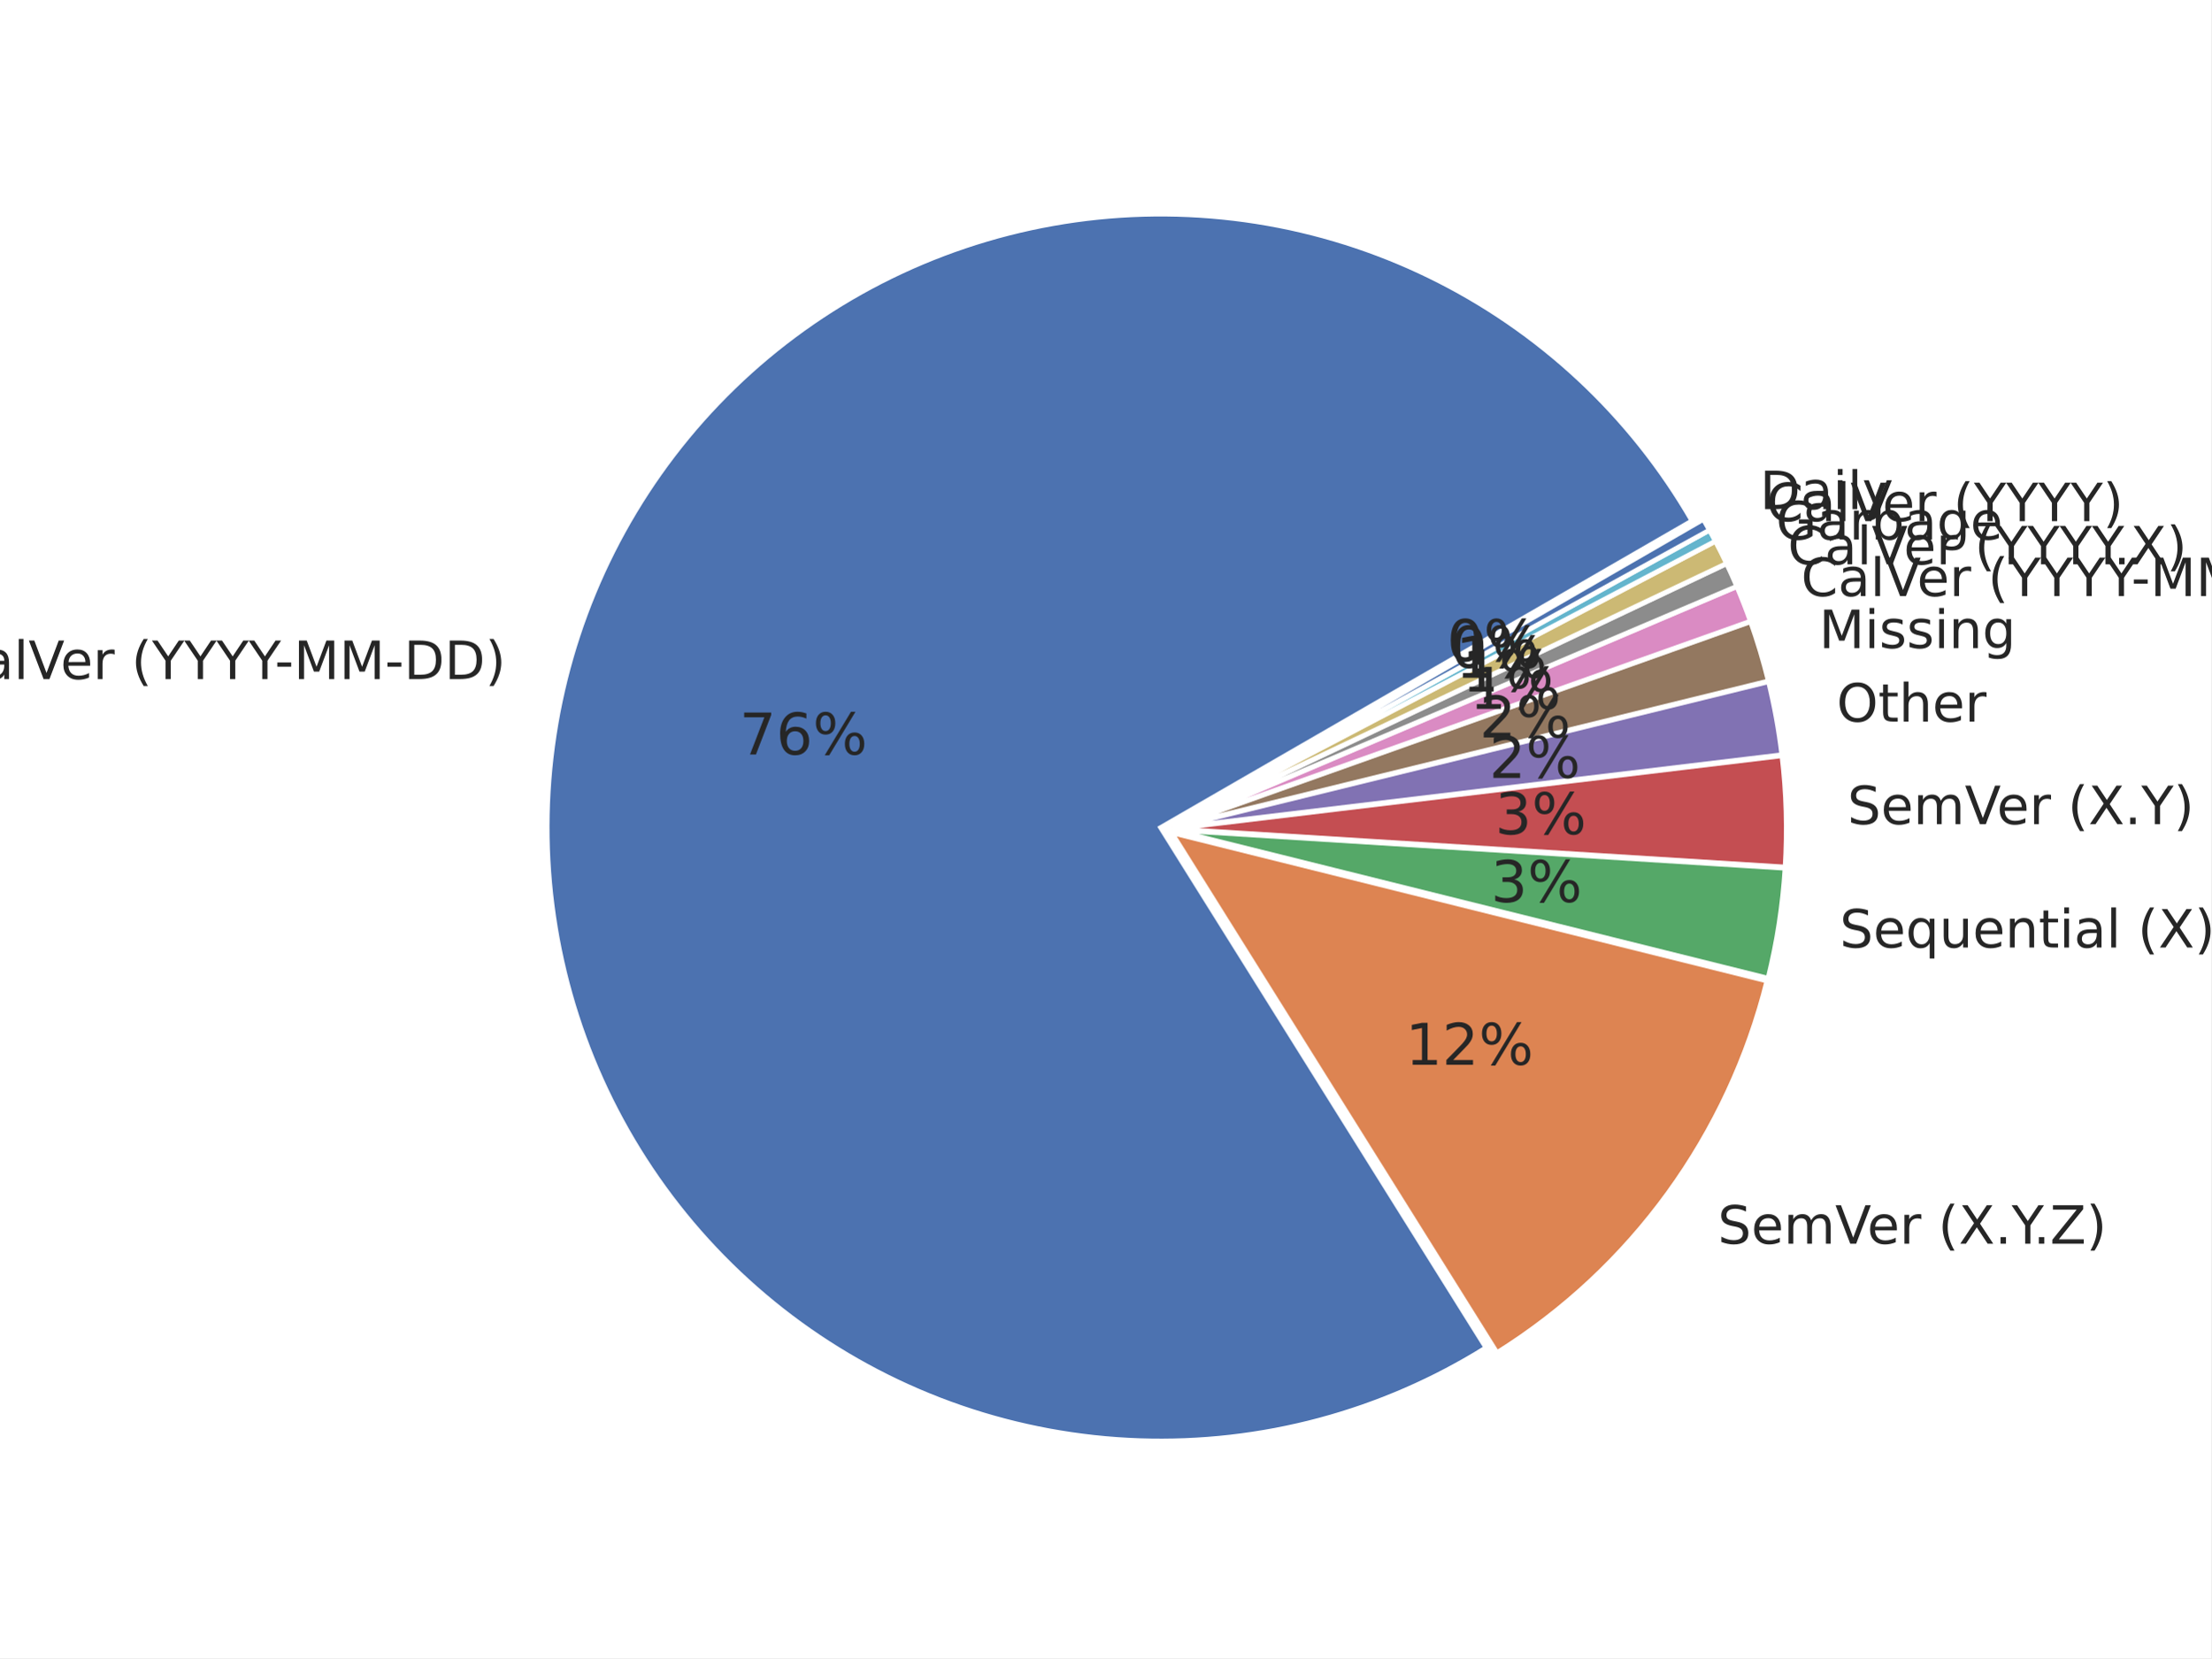
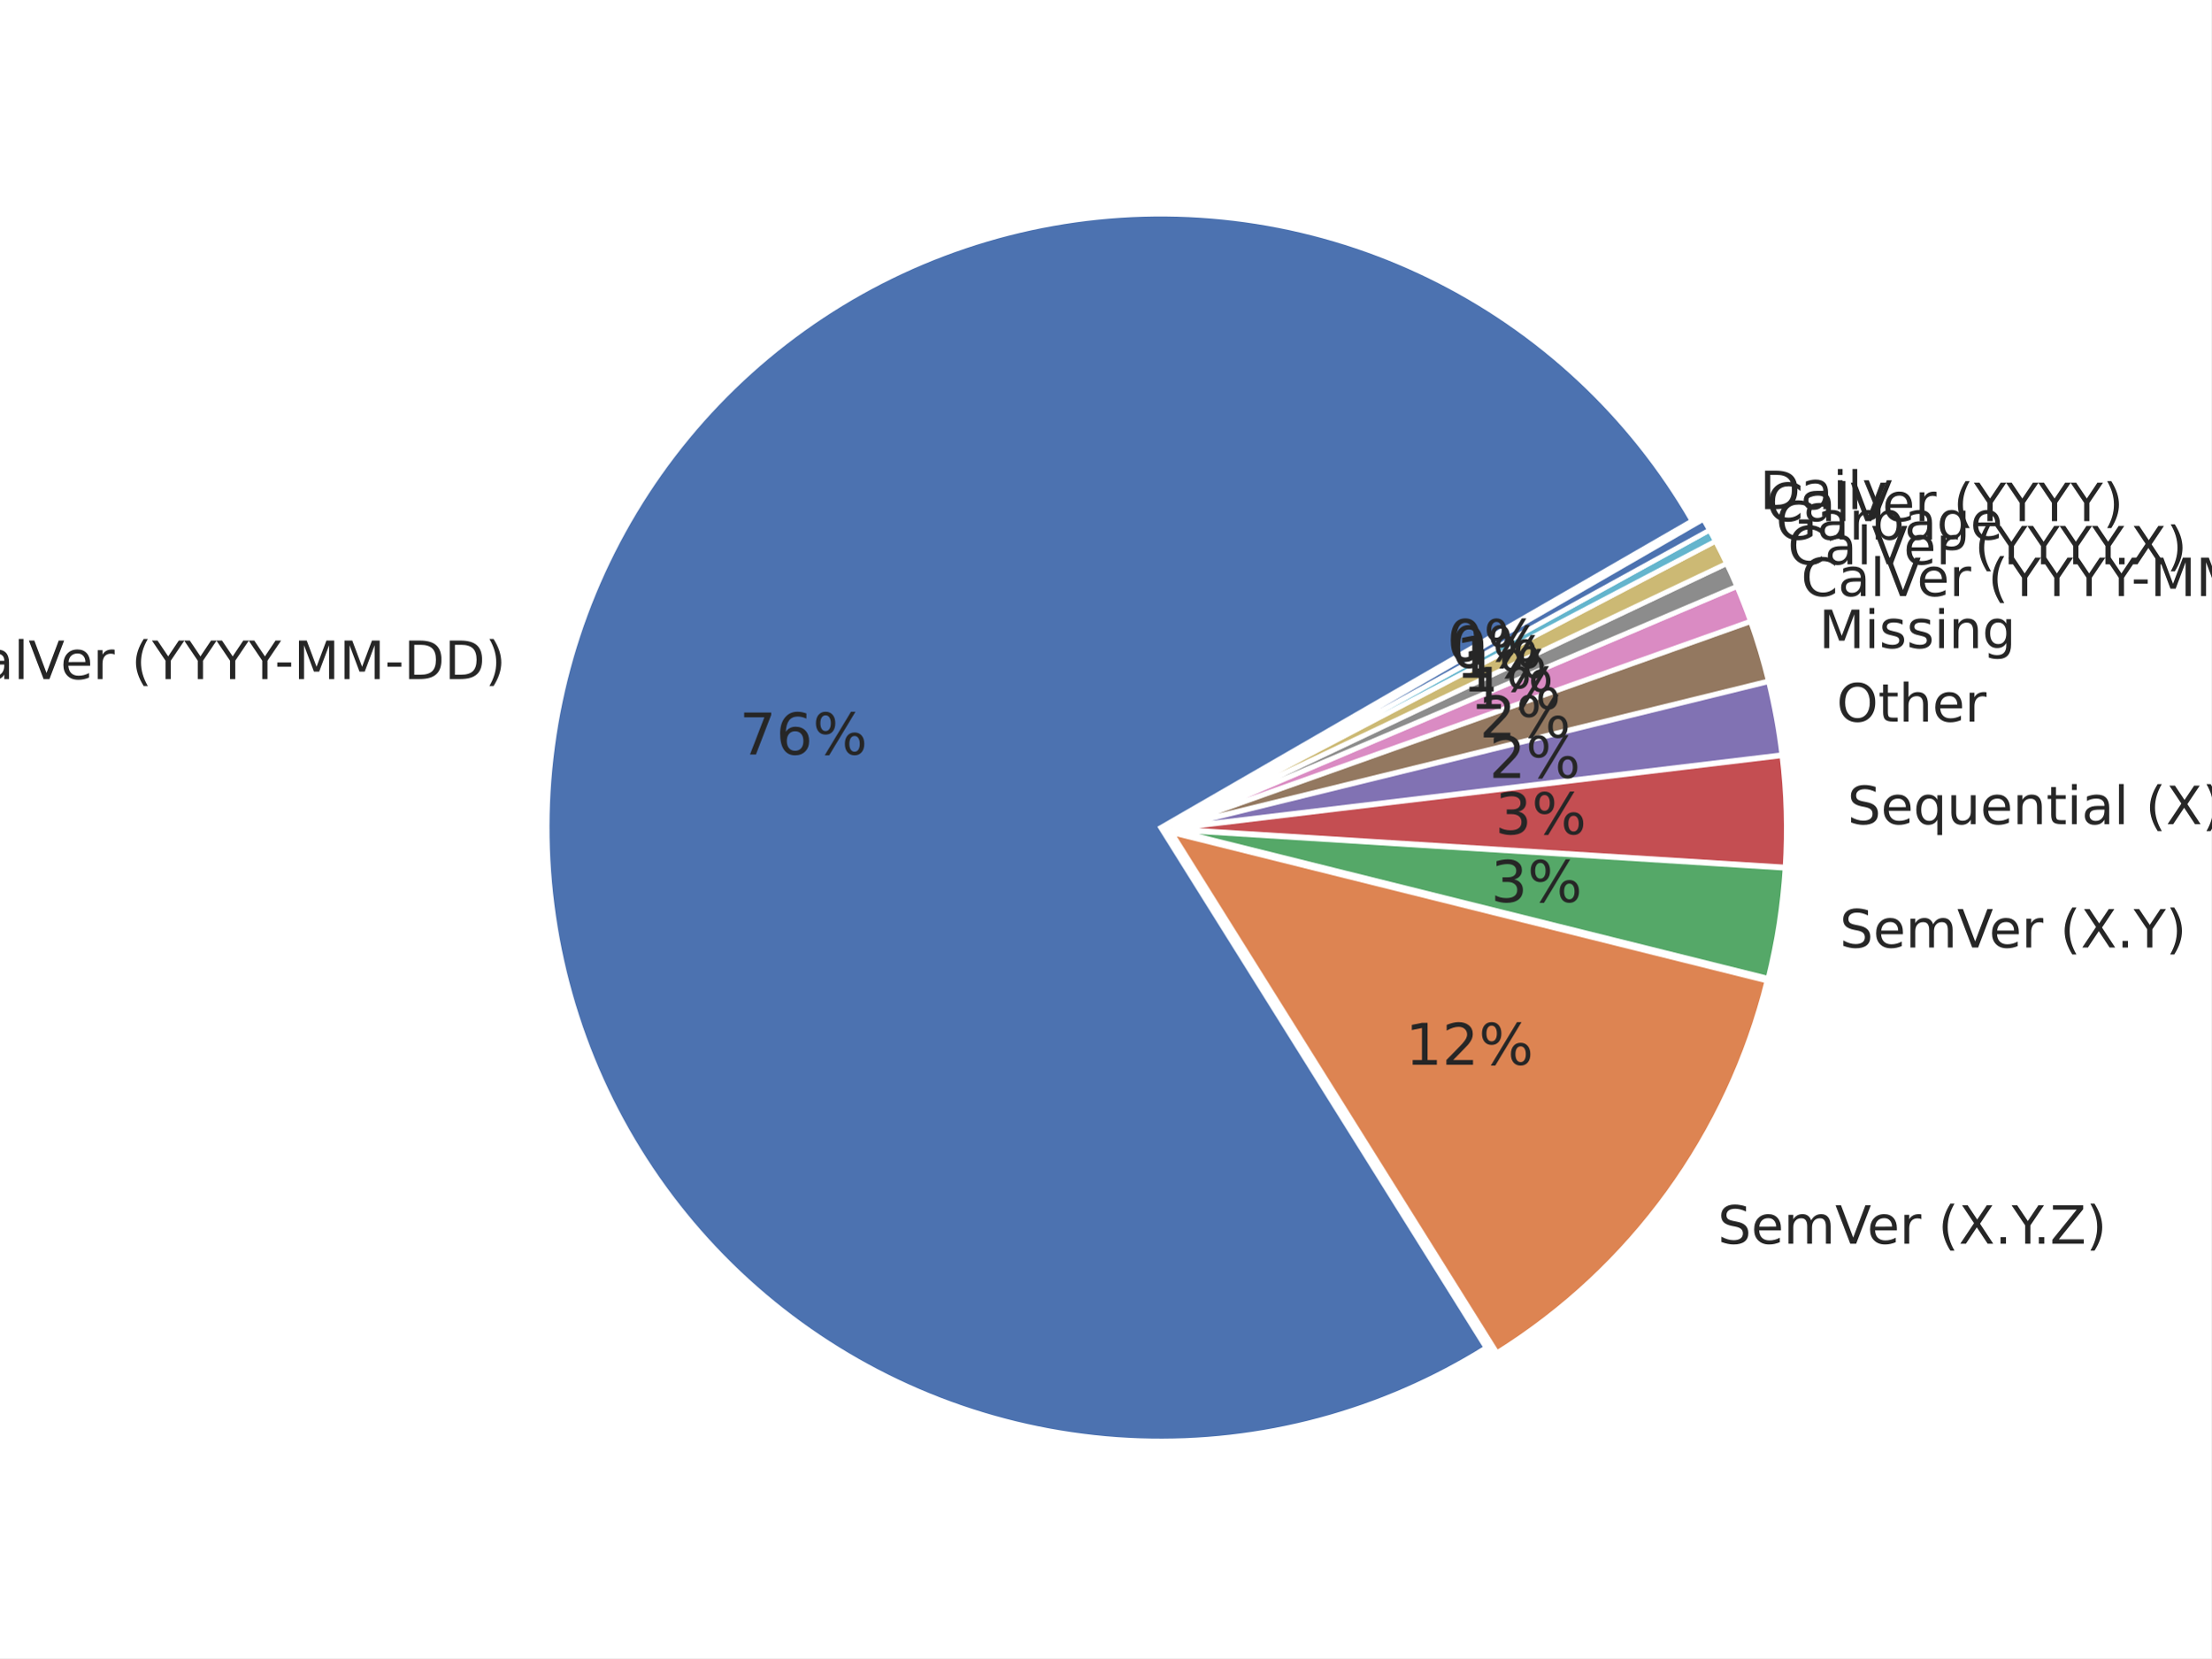
<svg xmlns="http://www.w3.org/2000/svg" xmlns:xlink="http://www.w3.org/1999/xlink" width="460.8pt" height="345.6pt" viewBox="0 0 460.8 345.6" version="1.1">
  <defs>
    <style type="text/css">*{stroke-linejoin: round; stroke-linecap: butt}</style>
  </defs>
  <g id="figure_1">
    <g id="patch_1">
      <path d="M 0 345.6  L 460.8 345.6  L 460.8 0  L 0 0  z " style="fill: #ffffff" />
    </g>
    <g id="axes_1">
      <g id="matplotlib.axis_1" />
      <g id="matplotlib.axis_2" />
      <g id="patch_2">
        <path d="M 352.63 108.555  C 346.295 97.581 338.363 87.61 329.096 78.969  C 319.828 70.327 309.328 63.111 297.939 57.557  C 286.55 52.003 274.398 48.173 261.883 46.192  C 249.368 44.21 236.627 44.1 224.079 45.865  C 211.532 47.63 199.316 51.25 187.833 56.607  C 176.349 61.964 165.726 68.998 156.311 77.478  C 146.896 85.958 138.793 95.791 132.269 106.654  C 125.745 117.516 120.872 129.288 117.809 141.584  C 114.747 153.879 113.528 166.562 114.195 179.215  C 114.861 191.869 117.405 204.354 121.742 216.259  C 126.079 228.165 132.162 239.36 139.791 249.478  C 147.419 259.595 156.51 268.522 166.763 275.967  C 177.017 283.411 188.321 289.291 200.303 293.411  C 212.285 297.532 224.814 299.85 237.477 300.287  C 250.141 300.724 262.8 299.277 275.038 295.992  C 287.276 292.707 298.958 287.622 309.7 280.902  L 241.89 172.491  z " style="fill: #4c72b0; stroke: #ffffff; stroke-linejoin: miter" />
      </g>
      <g id="patch_3">
        <path d="M 311.976 281.962  C 325.89 273.259 337.999 261.958 347.641 248.678  C 357.283 235.397 364.279 220.384 368.246 204.458  L 244.165 173.551  z " style="fill: #dd8452; stroke: #ffffff; stroke-linejoin: miter" />
      </g>
      <g id="patch_4">
        <path d="M 368.475 203.902  C 369.412 200.141 370.177 196.34 370.769 192.51  C 371.36 188.679 371.777 184.824 372.018 180.956  L 244.394 172.995  z " style="fill: #55a868; stroke: #ffffff; stroke-linejoin: miter" />
      </g>
      <g id="patch_5">
        <path d="M 372.033 180.724  C 372.274 176.856 372.339 172.978 372.229 169.104  C 372.118 165.23 371.831 161.363 371.368 157.515  L 244.409 172.763  z " style="fill: #c44e52; stroke: #ffffff; stroke-linejoin: miter" />
      </g>
      <g id="patch_6">
        <path d="M 371.348 157.322  C 371.04 154.757 370.654 152.202 370.191 149.66  C 369.729 147.118 369.189 144.591 368.573 142.082  L 244.389 172.571  z " style="fill: #8172b3; stroke: #ffffff; stroke-linejoin: miter" />
      </g>
      <g id="patch_7">
        <path d="M 368.54 141.944  C 368.026 139.853 367.46 137.775 366.842 135.713  C 366.224 133.651 365.553 131.604 364.832 129.576  L 244.356 172.433  z " style="fill: #937860; stroke: #ffffff; stroke-linejoin: miter" />
      </g>
      <g id="patch_8">
        <path d="M 364.798 129.478  C 364.365 128.261 363.914 127.051 363.444 125.847  C 362.975 124.644 362.487 123.448 361.981 122.259  L 244.322 172.335  z " style="fill: #da8bc3; stroke: #ffffff; stroke-linejoin: miter" />
      </g>
      <g id="patch_9">
        <path d="M 361.956 122.2  C 361.619 121.407 361.274 120.618 360.92 119.833  C 360.567 119.048 360.206 118.266 359.837 117.488  L 244.297 172.276  z " style="fill: #8c8c8c; stroke: #ffffff; stroke-linejoin: miter" />
      </g>
      <g id="patch_10">
        <path d="M 359.815 117.441  C 359.446 116.663 359.069 115.889 358.685 115.118  C 358.3 114.348 357.908 113.581 357.508 112.819  L 244.275 172.229  z " style="fill: #ccb974; stroke: #ffffff; stroke-linejoin: miter" />
      </g>
      <g id="patch_11">
        <path d="M 357.49 112.784  C 357.29 112.403 357.088 112.023 356.884 111.643  C 356.68 111.264 356.474 110.886 356.266 110.509  L 244.257 172.194  z " style="fill: #64b5cd; stroke: #ffffff; stroke-linejoin: miter" />
      </g>
      <g id="patch_12">
        <path d="M 356.254 110.486  C 356.046 110.109 355.837 109.733 355.625 109.358  C 355.414 108.983 355.2 108.609 354.985 108.236  L 244.244 172.172  z " style="fill: #4c72b0; stroke: #ffffff; stroke-linejoin: miter" />
      </g>
      <g id="text_1">
        <g style="fill: #262626" transform="translate(-11.54596 141.5284) scale(0.11 -0.11)">
          <defs>
            <path id="DejaVuSans-43" d="M 4122 4306  L 4122 3641  Q 3803 3938 3442 4084  Q 3081 4231 2675 4231  Q 1875 4231 1450 3742  Q 1025 3253 1025 2328  Q 1025 1406 1450 917  Q 1875 428 2675 428  Q 3081 428 3442 575  Q 3803 722 4122 1019  L 4122 359  Q 3791 134 3420 21  Q 3050 -91 2638 -91  Q 1578 -91 968 557  Q 359 1206 359 2328  Q 359 3453 968 4101  Q 1578 4750 2638 4750  Q 3056 4750 3426 4639  Q 3797 4528 4122 4306  z " transform="scale(0.015625)" />
            <path id="DejaVuSans-61" d="M 2194 1759  Q 1497 1759 1228 1600  Q 959 1441 959 1056  Q 959 750 1161 570  Q 1363 391 1709 391  Q 2188 391 2477 730  Q 2766 1069 2766 1631  L 2766 1759  L 2194 1759  z M 3341 1997  L 3341 0  L 2766 0  L 2766 531  Q 2569 213 2275 61  Q 1981 -91 1556 -91  Q 1019 -91 701 211  Q 384 513 384 1019  Q 384 1609 779 1909  Q 1175 2209 1959 2209  L 2766 2209  L 2766 2266  Q 2766 2663 2505 2880  Q 2244 3097 1772 3097  Q 1472 3097 1187 3025  Q 903 2953 641 2809  L 641 3341  Q 956 3463 1253 3523  Q 1550 3584 1831 3584  Q 2591 3584 2966 3190  Q 3341 2797 3341 1997  z " transform="scale(0.015625)" />
            <path id="DejaVuSans-6c" d="M 603 4863  L 1178 4863  L 1178 0  L 603 0  L 603 4863  z " transform="scale(0.015625)" />
            <path id="DejaVuSans-56" d="M 1831 0  L 50 4666  L 709 4666  L 2188 738  L 3669 4666  L 4325 4666  L 2547 0  L 1831 0  z " transform="scale(0.015625)" />
            <path id="DejaVuSans-65" d="M 3597 1894  L 3597 1613  L 953 1613  Q 991 1019 1311 708  Q 1631 397 2203 397  Q 2534 397 2845 478  Q 3156 559 3463 722  L 3463 178  Q 3153 47 2828 -22  Q 2503 -91 2169 -91  Q 1331 -91 842 396  Q 353 884 353 1716  Q 353 2575 817 3079  Q 1281 3584 2069 3584  Q 2775 3584 3186 3129  Q 3597 2675 3597 1894  z M 3022 2063  Q 3016 2534 2758 2815  Q 2500 3097 2075 3097  Q 1594 3097 1305 2825  Q 1016 2553 972 2059  L 3022 2063  z " transform="scale(0.015625)" />
            <path id="DejaVuSans-72" d="M 2631 2963  Q 2534 3019 2420 3045  Q 2306 3072 2169 3072  Q 1681 3072 1420 2755  Q 1159 2438 1159 1844  L 1159 0  L 581 0  L 581 3500  L 1159 3500  L 1159 2956  Q 1341 3275 1631 3429  Q 1922 3584 2338 3584  Q 2397 3584 2469 3576  Q 2541 3569 2628 3553  L 2631 2963  z " transform="scale(0.015625)" />
            <path id="DejaVuSans-20" transform="scale(0.015625)" />
            <path id="DejaVuSans-28" d="M 1984 4856  Q 1566 4138 1362 3434  Q 1159 2731 1159 2009  Q 1159 1288 1364 580  Q 1569 -128 1984 -844  L 1484 -844  Q 1016 -109 783 600  Q 550 1309 550 2009  Q 550 2706 781 3412  Q 1013 4119 1484 4856  L 1984 4856  z " transform="scale(0.015625)" />
            <path id="DejaVuSans-59" d="M -13 4666  L 666 4666  L 1959 2747  L 3244 4666  L 3922 4666  L 2272 2222  L 2272 0  L 1638 0  L 1638 2222  L -13 4666  z " transform="scale(0.015625)" />
            <path id="DejaVuSans-2d" d="M 313 2009  L 1997 2009  L 1997 1497  L 313 1497  L 313 2009  z " transform="scale(0.015625)" />
            <path id="DejaVuSans-4d" d="M 628 4666  L 1569 4666  L 2759 1491  L 3956 4666  L 4897 4666  L 4897 0  L 4281 0  L 4281 4097  L 3078 897  L 2444 897  L 1241 4097  L 1241 0  L 628 0  L 628 4666  z " transform="scale(0.015625)" />
            <path id="DejaVuSans-44" d="M 1259 4147  L 1259 519  L 2022 519  Q 2988 519 3436 956  Q 3884 1394 3884 2338  Q 3884 3275 3436 3711  Q 2988 4147 2022 4147  L 1259 4147  z M 628 4666  L 1925 4666  Q 3281 4666 3915 4102  Q 4550 3538 4550 2338  Q 4550 1131 3912 565  Q 3275 0 1925 0  L 628 0  L 628 4666  z " transform="scale(0.015625)" />
            <path id="DejaVuSans-29" d="M 513 4856  L 1013 4856  Q 1481 4119 1714 3412  Q 1947 2706 1947 2009  Q 1947 1309 1714 600  Q 1481 -109 1013 -844  L 513 -844  Q 928 -128 1133 580  Q 1338 1288 1338 2009  Q 1338 2731 1133 3434  Q 928 4138 513 4856  z " transform="scale(0.015625)" />
          </defs>
          <use xlink:href="#DejaVuSans-43" />
          <use xlink:href="#DejaVuSans-61" transform="translate(69.82422 0)" />
          <use xlink:href="#DejaVuSans-6c" transform="translate(131.1035 0)" />
          <use xlink:href="#DejaVuSans-56" transform="translate(158.8867 0)" />
          <use xlink:href="#DejaVuSans-65" transform="translate(219.5449 0)" />
          <use xlink:href="#DejaVuSans-72" transform="translate(281.0684 0)" />
          <use xlink:href="#DejaVuSans-20" transform="translate(322.1816 0)" />
          <use xlink:href="#DejaVuSans-28" transform="translate(353.9688 0)" />
          <use xlink:href="#DejaVuSans-59" transform="translate(392.9824 0)" />
          <use xlink:href="#DejaVuSans-59" transform="translate(454.0664 0)" />
          <use xlink:href="#DejaVuSans-59" transform="translate(515.1504 0)" />
          <use xlink:href="#DejaVuSans-59" transform="translate(576.2344 0)" />
          <use xlink:href="#DejaVuSans-2d" transform="translate(625.4434 0)" />
          <use xlink:href="#DejaVuSans-4d" transform="translate(661.5273 0)" />
          <use xlink:href="#DejaVuSans-4d" transform="translate(747.8066 0)" />
          <use xlink:href="#DejaVuSans-2d" transform="translate(834.0859 0)" />
          <use xlink:href="#DejaVuSans-44" transform="translate(870.1699 0)" />
          <use xlink:href="#DejaVuSans-44" transform="translate(947.1719 0)" />
          <use xlink:href="#DejaVuSans-29" transform="translate(1024.174 0)" />
        </g>
      </g>
      <g id="text_2">
        <g style="fill: #262626" transform="translate(154.1056 157.2579) scale(0.12 -0.12)">
          <defs>
            <path id="DejaVuSans-37" d="M 525 4666  L 3525 4666  L 3525 4397  L 1831 0  L 1172 0  L 2766 4134  L 525 4134  L 525 4666  z " transform="scale(0.015625)" />
            <path id="DejaVuSans-36" d="M 2113 2584  Q 1688 2584 1439 2293  Q 1191 2003 1191 1497  Q 1191 994 1439 701  Q 1688 409 2113 409  Q 2538 409 2786 701  Q 3034 994 3034 1497  Q 3034 2003 2786 2293  Q 2538 2584 2113 2584  z M 3366 4563  L 3366 3988  Q 3128 4100 2886 4159  Q 2644 4219 2406 4219  Q 1781 4219 1451 3797  Q 1122 3375 1075 2522  Q 1259 2794 1537 2939  Q 1816 3084 2150 3084  Q 2853 3084 3261 2657  Q 3669 2231 3669 1497  Q 3669 778 3244 343  Q 2819 -91 2113 -91  Q 1303 -91 875 529  Q 447 1150 447 2328  Q 447 3434 972 4092  Q 1497 4750 2381 4750  Q 2619 4750 2861 4703  Q 3103 4656 3366 4563  z " transform="scale(0.015625)" />
            <path id="DejaVuSans-25" d="M 4653 2053  Q 4381 2053 4226 1822  Q 4072 1591 4072 1178  Q 4072 772 4226 539  Q 4381 306 4653 306  Q 4919 306 5073 539  Q 5228 772 5228 1178  Q 5228 1588 5073 1820  Q 4919 2053 4653 2053  z M 4653 2450  Q 5147 2450 5437 2106  Q 5728 1763 5728 1178  Q 5728 594 5436 251  Q 5144 -91 4653 -91  Q 4153 -91 3862 251  Q 3572 594 3572 1178  Q 3572 1766 3864 2108  Q 4156 2450 4653 2450  z M 1428 4353  Q 1159 4353 1004 4120  Q 850 3888 850 3481  Q 850 3069 1003 2837  Q 1156 2606 1428 2606  Q 1700 2606 1854 2837  Q 2009 3069 2009 3481  Q 2009 3884 1853 4118  Q 1697 4353 1428 4353  z M 4250 4750  L 4750 4750  L 1831 -91  L 1331 -91  L 4250 4750  z M 1428 4750  Q 1922 4750 2215 4408  Q 2509 4066 2509 3481  Q 2509 2891 2217 2550  Q 1925 2209 1428 2209  Q 931 2209 642 2551  Q 353 2894 353 3481  Q 353 4063 643 4406  Q 934 4750 1428 4750  z " transform="scale(0.015625)" />
          </defs>
          <use xlink:href="#DejaVuSans-37" />
          <use xlink:href="#DejaVuSans-36" transform="translate(63.62305 0)" />
          <use xlink:href="#DejaVuSans-25" transform="translate(127.2461 0)" />
        </g>
      </g>
      <g id="text_3">
        <g style="fill: #262626" transform="translate(357.989 259.2256) scale(0.11 -0.11)">
          <defs>
            <path id="DejaVuSans-53" d="M 3425 4513  L 3425 3897  Q 3066 4069 2747 4153  Q 2428 4238 2131 4238  Q 1616 4238 1336 4038  Q 1056 3838 1056 3469  Q 1056 3159 1242 3001  Q 1428 2844 1947 2747  L 2328 2669  Q 3034 2534 3370 2195  Q 3706 1856 3706 1288  Q 3706 609 3251 259  Q 2797 -91 1919 -91  Q 1588 -91 1214 -16  Q 841 59 441 206  L 441 856  Q 825 641 1194 531  Q 1563 422 1919 422  Q 2459 422 2753 634  Q 3047 847 3047 1241  Q 3047 1584 2836 1778  Q 2625 1972 2144 2069  L 1759 2144  Q 1053 2284 737 2584  Q 422 2884 422 3419  Q 422 4038 858 4394  Q 1294 4750 2059 4750  Q 2388 4750 2728 4690  Q 3069 4631 3425 4513  z " transform="scale(0.015625)" />
            <path id="DejaVuSans-6d" d="M 3328 2828  Q 3544 3216 3844 3400  Q 4144 3584 4550 3584  Q 5097 3584 5394 3201  Q 5691 2819 5691 2113  L 5691 0  L 5113 0  L 5113 2094  Q 5113 2597 4934 2840  Q 4756 3084 4391 3084  Q 3944 3084 3684 2787  Q 3425 2491 3425 1978  L 3425 0  L 2847 0  L 2847 2094  Q 2847 2600 2669 2842  Q 2491 3084 2119 3084  Q 1678 3084 1418 2786  Q 1159 2488 1159 1978  L 1159 0  L 581 0  L 581 3500  L 1159 3500  L 1159 2956  Q 1356 3278 1631 3431  Q 1906 3584 2284 3584  Q 2666 3584 2933 3390  Q 3200 3197 3328 2828  z " transform="scale(0.015625)" />
            <path id="DejaVuSans-58" d="M 403 4666  L 1081 4666  L 2241 2931  L 3406 4666  L 4084 4666  L 2584 2425  L 4184 0  L 3506 0  L 2194 1984  L 872 0  L 191 0  L 1856 2491  L 403 4666  z " transform="scale(0.015625)" />
            <path id="DejaVuSans-2e" d="M 684 794  L 1344 794  L 1344 0  L 684 0  L 684 794  z " transform="scale(0.015625)" />
            <path id="DejaVuSans-5a" d="M 359 4666  L 4025 4666  L 4025 4184  L 1075 531  L 4097 531  L 4097 0  L 288 0  L 288 481  L 3238 4134  L 359 4134  L 359 4666  z " transform="scale(0.015625)" />
          </defs>
          <use xlink:href="#DejaVuSans-53" />
          <use xlink:href="#DejaVuSans-65" transform="translate(63.47656 0)" />
          <use xlink:href="#DejaVuSans-6d" transform="translate(125 0)" />
          <use xlink:href="#DejaVuSans-56" transform="translate(222.4121 0)" />
          <use xlink:href="#DejaVuSans-65" transform="translate(283.0703 0)" />
          <use xlink:href="#DejaVuSans-72" transform="translate(344.5938 0)" />
          <use xlink:href="#DejaVuSans-20" transform="translate(385.707 0)" />
          <use xlink:href="#DejaVuSans-28" transform="translate(417.4941 0)" />
          <use xlink:href="#DejaVuSans-58" transform="translate(456.5078 0)" />
          <use xlink:href="#DejaVuSans-2e" transform="translate(525.0137 0)" />
          <use xlink:href="#DejaVuSans-59" transform="translate(556.8008 0)" />
          <use xlink:href="#DejaVuSans-2e" transform="translate(597.6348 0)" />
          <use xlink:href="#DejaVuSans-5a" transform="translate(629.4219 0)" />
          <use xlink:href="#DejaVuSans-29" transform="translate(697.9277 0)" />
        </g>
      </g>
      <g id="text_4">
        <g style="fill: #262626" transform="translate(292.9151 221.9384) scale(0.12 -0.12)">
          <defs>
            <path id="DejaVuSans-31" d="M 794 531  L 1825 531  L 1825 4091  L 703 3866  L 703 4441  L 1819 4666  L 2450 4666  L 2450 531  L 3481 531  L 3481 0  L 794 0  L 794 531  z " transform="scale(0.015625)" />
            <path id="DejaVuSans-32" d="M 1228 531  L 3431 531  L 3431 0  L 469 0  L 469 531  Q 828 903 1448 1529  Q 2069 2156 2228 2338  Q 2531 2678 2651 2914  Q 2772 3150 2772 3378  Q 2772 3750 2511 3984  Q 2250 4219 1831 4219  Q 1534 4219 1204 4116  Q 875 4013 500 3803  L 500 4441  Q 881 4594 1212 4672  Q 1544 4750 1819 4750  Q 2544 4750 2975 4387  Q 3406 4025 3406 3419  Q 3406 3131 3298 2873  Q 3191 2616 2906 2266  Q 2828 2175 2409 1742  Q 1991 1309 1228 531  z " transform="scale(0.015625)" />
          </defs>
          <use xlink:href="#DejaVuSans-31" />
          <use xlink:href="#DejaVuSans-32" transform="translate(63.62305 0)" />
          <use xlink:href="#DejaVuSans-25" transform="translate(127.2461 0)" />
        </g>
      </g>
      <g id="text_5">
        <g style="fill: #262626" transform="translate(383.4061 197.4962) scale(0.11 -0.11)">
+           <use xlink:href="#DejaVuSans-53" />
+           <use xlink:href="#DejaVuSans-65" transform="translate(63.47656 0)" />
+           <use xlink:href="#DejaVuSans-6d" transform="translate(125 0)" />
+           <use xlink:href="#DejaVuSans-56" transform="translate(222.4121 0)" />
+           <use xlink:href="#DejaVuSans-65" transform="translate(283.0703 0)" />
+           <use xlink:href="#DejaVuSans-72" transform="translate(344.5938 0)" />
+           <use xlink:href="#DejaVuSans-20" transform="translate(385.707 0)" />
+           <use xlink:href="#DejaVuSans-28" transform="translate(417.4941 0)" />
+           <use xlink:href="#DejaVuSans-58" transform="translate(456.5078 0)" />
+           <use xlink:href="#DejaVuSans-2e" transform="translate(525.0137 0)" />
+           <use xlink:href="#DejaVuSans-59" transform="translate(556.8008 0)" />
+           <use xlink:href="#DejaVuSans-29" transform="translate(617.8848 0)" />
+         </g>
+       </g>
+       <g id="text_6">
+         <g style="fill: #262626" transform="translate(310.7005 188.015) scale(0.12 -0.12)">
+           <defs>
+             <path id="DejaVuSans-33" d="M 2597 2516  Q 3050 2419 3304 2112  Q 3559 1806 3559 1356  Q 3559 666 3084 287  Q 2609 -91 1734 -91  Q 1441 -91 1130 -33  Q 819 25 488 141  L 488 750  Q 750 597 1062 519  Q 1375 441 1716 441  Q 2309 441 2620 675  Q 2931 909 2931 1356  Q 2931 1769 2642 2001  Q 2353 2234 1838 2234  L 1294 2234  L 1294 2753  L 1863 2753  Q 2328 2753 2575 2939  Q 2822 3125 2822 3475  Q 2822 3834 2567 4026  Q 2313 4219 1838 4219  Q 1578 4219 1281 4162  Q 984 4106 628 3988  L 628 4550  Q 988 4650 1302 4700  Q 1616 4750 1894 4750  Q 2613 4750 3031 4423  Q 3450 4097 3450 3541  Q 3450 3153 3228 2886  Q 3006 2619 2597 2516  z " transform="scale(0.015625)" />
+           </defs>
+           <use xlink:href="#DejaVuSans-33" />
+           <use xlink:href="#DejaVuSans-25" transform="translate(63.62305 0)" />
+         </g>
+       </g>
+       <g id="text_7">
+         <g style="fill: #262626" transform="translate(385.0105 171.7734) scale(0.11 -0.11)">
          <defs>
            <path id="DejaVuSans-71" d="M 947 1747  Q 947 1113 1208 752  Q 1469 391 1925 391  Q 2381 391 2643 752  Q 2906 1113 2906 1747  Q 2906 2381 2643 2742  Q 2381 3103 1925 3103  Q 1469 3103 1208 2742  Q 947 2381 947 1747  z M 2906 525  Q 2725 213 2448 61  Q 2172 -91 1784 -91  Q 1150 -91 751 415  Q 353 922 353 1747  Q 353 2572 751 3078  Q 1150 3584 1784 3584  Q 2172 3584 2448 3432  Q 2725 3281 2906 2969  L 2906 3500  L 3481 3500  L 3481 -1331  L 2906 -1331  L 2906 525  z " transform="scale(0.015625)" />
            <path id="DejaVuSans-75" d="M 544 1381  L 544 3500  L 1119 3500  L 1119 1403  Q 1119 906 1312 657  Q 1506 409 1894 409  Q 2359 409 2629 706  Q 2900 1003 2900 1516  L 2900 3500  L 3475 3500  L 3475 0  L 2900 0  L 2900 538  Q 2691 219 2414 64  Q 2138 -91 1772 -91  Q 1169 -91 856 284  Q 544 659 544 1381  z M 1991 3584  L 1991 3584  z " transform="scale(0.015625)" />
            <path id="DejaVuSans-6e" d="M 3513 2113  L 3513 0  L 2938 0  L 2938 2094  Q 2938 2591 2744 2837  Q 2550 3084 2163 3084  Q 1697 3084 1428 2787  Q 1159 2491 1159 1978  L 1159 0  L 581 0  L 581 3500  L 1159 3500  L 1159 2956  Q 1366 3272 1645 3428  Q 1925 3584 2291 3584  Q 2894 3584 3203 3211  Q 3513 2838 3513 2113  z " transform="scale(0.015625)" />
            <path id="DejaVuSans-74" d="M 1172 4494  L 1172 3500  L 2356 3500  L 2356 3053  L 1172 3053  L 1172 1153  Q 1172 725 1289 603  Q 1406 481 1766 481  L 2356 481  L 2356 0  L 1766 0  Q 1100 0 847 248  Q 594 497 594 1153  L 594 3053  L 172 3053  L 172 3500  L 594 3500  L 594 4494  L 1172 4494  z " transform="scale(0.015625)" />
            <path id="DejaVuSans-69" d="M 603 3500  L 1178 3500  L 1178 0  L 603 0  L 603 3500  z M 603 4863  L 1178 4863  L 1178 4134  L 603 4134  L 603 4863  z " transform="scale(0.015625)" />
          </defs>
          <use xlink:href="#DejaVuSans-53" />
          <use xlink:href="#DejaVuSans-65" transform="translate(63.47656 0)" />
          <use xlink:href="#DejaVuSans-71" transform="translate(125 0)" />
          <use xlink:href="#DejaVuSans-75" transform="translate(188.4766 0)" />
          <use xlink:href="#DejaVuSans-65" transform="translate(251.8555 0)" />
          <use xlink:href="#DejaVuSans-6e" transform="translate(313.3789 0)" />
          <use xlink:href="#DejaVuSans-74" transform="translate(376.7578 0)" />
          <use xlink:href="#DejaVuSans-69" transform="translate(415.9668 0)" />
          <use xlink:href="#DejaVuSans-61" transform="translate(443.75 0)" />
          <use xlink:href="#DejaVuSans-6c" transform="translate(505.0293 0)" />
          <use xlink:href="#DejaVuSans-20" transform="translate(532.8125 0)" />
          <use xlink:href="#DejaVuSans-28" transform="translate(564.5996 0)" />
          <use xlink:href="#DejaVuSans-58" transform="translate(603.6133 0)" />
          <use xlink:href="#DejaVuSans-29" transform="translate(672.1191 0)" />
-         </g>
-       </g>
-       <g id="text_6">
-         <g style="fill: #262626" transform="translate(310.7005 188.015) scale(0.12 -0.12)">
-           <defs>
-             <path id="DejaVuSans-33" d="M 2597 2516  Q 3050 2419 3304 2112  Q 3559 1806 3559 1356  Q 3559 666 3084 287  Q 2609 -91 1734 -91  Q 1441 -91 1130 -33  Q 819 25 488 141  L 488 750  Q 750 597 1062 519  Q 1375 441 1716 441  Q 2309 441 2620 675  Q 2931 909 2931 1356  Q 2931 1769 2642 2001  Q 2353 2234 1838 2234  L 1294 2234  L 1294 2753  L 1863 2753  Q 2328 2753 2575 2939  Q 2822 3125 2822 3475  Q 2822 3834 2567 4026  Q 2313 4219 1838 4219  Q 1578 4219 1281 4162  Q 984 4106 628 3988  L 628 4550  Q 988 4650 1302 4700  Q 1616 4750 1894 4750  Q 2613 4750 3031 4423  Q 3450 4097 3450 3541  Q 3450 3153 3228 2886  Q 3006 2619 2597 2516  z " transform="scale(0.015625)" />
-           </defs>
-           <use xlink:href="#DejaVuSans-33" />
-           <use xlink:href="#DejaVuSans-25" transform="translate(63.62305 0)" />
-         </g>
-       </g>
-       <g id="text_7">
-         <g style="fill: #262626" transform="translate(385.0105 171.7734) scale(0.11 -0.11)">
-           <use xlink:href="#DejaVuSans-53" />
-           <use xlink:href="#DejaVuSans-65" transform="translate(63.47656 0)" />
-           <use xlink:href="#DejaVuSans-6d" transform="translate(125 0)" />
-           <use xlink:href="#DejaVuSans-56" transform="translate(222.4121 0)" />
-           <use xlink:href="#DejaVuSans-65" transform="translate(283.0703 0)" />
-           <use xlink:href="#DejaVuSans-72" transform="translate(344.5938 0)" />
-           <use xlink:href="#DejaVuSans-20" transform="translate(385.707 0)" />
-           <use xlink:href="#DejaVuSans-28" transform="translate(417.4941 0)" />
-           <use xlink:href="#DejaVuSans-58" transform="translate(456.5078 0)" />
-           <use xlink:href="#DejaVuSans-2e" transform="translate(525.0137 0)" />
-           <use xlink:href="#DejaVuSans-59" transform="translate(556.8008 0)" />
-           <use xlink:href="#DejaVuSans-29" transform="translate(617.8848 0)" />
        </g>
      </g>
      <g id="text_8">
        <g style="fill: #262626" transform="translate(311.5822 173.879) scale(0.12 -0.12)">
          <use xlink:href="#DejaVuSans-33" />
          <use xlink:href="#DejaVuSans-25" transform="translate(63.62305 0)" />
        </g>
      </g>
      <g id="text_9">
        <g style="fill: #262626" transform="translate(382.7717 150.404) scale(0.11 -0.11)">
          <defs>
            <path id="DejaVuSans-4f" d="M 2522 4238  Q 1834 4238 1429 3725  Q 1025 3213 1025 2328  Q 1025 1447 1429 934  Q 1834 422 2522 422  Q 3209 422 3611 934  Q 4013 1447 4013 2328  Q 4013 3213 3611 3725  Q 3209 4238 2522 4238  z M 2522 4750  Q 3503 4750 4090 4092  Q 4678 3434 4678 2328  Q 4678 1225 4090 567  Q 3503 -91 2522 -91  Q 1538 -91 948 565  Q 359 1222 359 2328  Q 359 3434 948 4092  Q 1538 4750 2522 4750  z " transform="scale(0.015625)" />
            <path id="DejaVuSans-68" d="M 3513 2113  L 3513 0  L 2938 0  L 2938 2094  Q 2938 2591 2744 2837  Q 2550 3084 2163 3084  Q 1697 3084 1428 2787  Q 1159 2491 1159 1978  L 1159 0  L 581 0  L 581 4863  L 1159 4863  L 1159 2956  Q 1366 3272 1645 3428  Q 1925 3584 2291 3584  Q 2894 3584 3203 3211  Q 3513 2838 3513 2113  z " transform="scale(0.015625)" />
          </defs>
          <use xlink:href="#DejaVuSans-4f" />
          <use xlink:href="#DejaVuSans-74" transform="translate(78.71094 0)" />
          <use xlink:href="#DejaVuSans-68" transform="translate(117.9199 0)" />
          <use xlink:href="#DejaVuSans-65" transform="translate(181.2988 0)" />
          <use xlink:href="#DejaVuSans-72" transform="translate(242.8223 0)" />
        </g>
      </g>
      <g id="text_10">
        <g style="fill: #262626" transform="translate(310.3519 162.1355) scale(0.12 -0.12)">
          <use xlink:href="#DejaVuSans-32" />
          <use xlink:href="#DejaVuSans-25" transform="translate(63.62305 0)" />
        </g>
      </g>
      <g id="text_11">
        <g style="fill: #262626" transform="translate(379.0905 135.0763) scale(0.11 -0.11)">
          <defs>
            <path id="DejaVuSans-73" d="M 2834 3397  L 2834 2853  Q 2591 2978 2328 3040  Q 2066 3103 1784 3103  Q 1356 3103 1142 2972  Q 928 2841 928 2578  Q 928 2378 1081 2264  Q 1234 2150 1697 2047  L 1894 2003  Q 2506 1872 2764 1633  Q 3022 1394 3022 966  Q 3022 478 2636 193  Q 2250 -91 1575 -91  Q 1294 -91 989 -36  Q 684 19 347 128  L 347 722  Q 666 556 975 473  Q 1284 391 1588 391  Q 1994 391 2212 530  Q 2431 669 2431 922  Q 2431 1156 2273 1281  Q 2116 1406 1581 1522  L 1381 1569  Q 847 1681 609 1914  Q 372 2147 372 2553  Q 372 3047 722 3315  Q 1072 3584 1716 3584  Q 2034 3584 2315 3537  Q 2597 3491 2834 3397  z " transform="scale(0.015625)" />
            <path id="DejaVuSans-67" d="M 2906 1791  Q 2906 2416 2648 2759  Q 2391 3103 1925 3103  Q 1463 3103 1205 2759  Q 947 2416 947 1791  Q 947 1169 1205 825  Q 1463 481 1925 481  Q 2391 481 2648 825  Q 2906 1169 2906 1791  z M 3481 434  Q 3481 -459 3084 -895  Q 2688 -1331 1869 -1331  Q 1566 -1331 1297 -1286  Q 1028 -1241 775 -1147  L 775 -588  Q 1028 -725 1275 -790  Q 1522 -856 1778 -856  Q 2344 -856 2625 -561  Q 2906 -266 2906 331  L 2906 616  Q 2728 306 2450 153  Q 2172 0 1784 0  Q 1141 0 747 490  Q 353 981 353 1791  Q 353 2603 747 3093  Q 1141 3584 1784 3584  Q 2172 3584 2450 3431  Q 2728 3278 2906 2969  L 2906 3500  L 3481 3500  L 3481 434  z " transform="scale(0.015625)" />
          </defs>
          <use xlink:href="#DejaVuSans-4d" />
          <use xlink:href="#DejaVuSans-69" transform="translate(86.2793 0)" />
          <use xlink:href="#DejaVuSans-73" transform="translate(114.0625 0)" />
          <use xlink:href="#DejaVuSans-73" transform="translate(166.1621 0)" />
          <use xlink:href="#DejaVuSans-69" transform="translate(218.2617 0)" />
          <use xlink:href="#DejaVuSans-6e" transform="translate(246.0449 0)" />
          <use xlink:href="#DejaVuSans-67" transform="translate(309.4238 0)" />
        </g>
      </g>
      <g id="text_12">
        <g style="fill: #262626" transform="translate(308.3289 153.7121) scale(0.12 -0.12)">
          <use xlink:href="#DejaVuSans-32" />
          <use xlink:href="#DejaVuSans-25" transform="translate(63.62305 0)" />
        </g>
      </g>
      <g id="text_13">
        <g style="fill: #262626" transform="translate(375.3565 124.234) scale(0.11 -0.11)">
          <use xlink:href="#DejaVuSans-43" />
          <use xlink:href="#DejaVuSans-61" transform="translate(69.82422 0)" />
          <use xlink:href="#DejaVuSans-6c" transform="translate(131.1035 0)" />
          <use xlink:href="#DejaVuSans-56" transform="translate(158.8867 0)" />
          <use xlink:href="#DejaVuSans-65" transform="translate(219.5449 0)" />
          <use xlink:href="#DejaVuSans-72" transform="translate(281.0684 0)" />
          <use xlink:href="#DejaVuSans-20" transform="translate(322.1816 0)" />
          <use xlink:href="#DejaVuSans-28" transform="translate(353.9688 0)" />
          <use xlink:href="#DejaVuSans-59" transform="translate(392.9824 0)" />
          <use xlink:href="#DejaVuSans-59" transform="translate(454.0664 0)" />
          <use xlink:href="#DejaVuSans-59" transform="translate(515.1504 0)" />
          <use xlink:href="#DejaVuSans-59" transform="translate(576.2344 0)" />
          <use xlink:href="#DejaVuSans-2d" transform="translate(625.4434 0)" />
          <use xlink:href="#DejaVuSans-4d" transform="translate(661.5273 0)" />
          <use xlink:href="#DejaVuSans-4d" transform="translate(747.8066 0)" />
          <use xlink:href="#DejaVuSans-29" transform="translate(834.0859 0)" />
        </g>
      </g>
      <g id="text_14">
        <g style="fill: #262626" transform="translate(306.2769 147.7538) scale(0.12 -0.12)">
          <use xlink:href="#DejaVuSans-31" />
          <use xlink:href="#DejaVuSans-25" transform="translate(63.62305 0)" />
        </g>
      </g>
      <g id="text_15">
        <g style="fill: #262626" transform="translate(372.5827 117.6241) scale(0.11 -0.11)">
          <use xlink:href="#DejaVuSans-43" />
          <use xlink:href="#DejaVuSans-61" transform="translate(69.82422 0)" />
          <use xlink:href="#DejaVuSans-6c" transform="translate(131.1035 0)" />
          <use xlink:href="#DejaVuSans-56" transform="translate(158.8867 0)" />
          <use xlink:href="#DejaVuSans-65" transform="translate(219.5449 0)" />
          <use xlink:href="#DejaVuSans-72" transform="translate(281.0684 0)" />
          <use xlink:href="#DejaVuSans-20" transform="translate(322.1816 0)" />
          <use xlink:href="#DejaVuSans-28" transform="translate(353.9688 0)" />
          <use xlink:href="#DejaVuSans-59" transform="translate(392.9824 0)" />
          <use xlink:href="#DejaVuSans-59" transform="translate(454.0664 0)" />
          <use xlink:href="#DejaVuSans-59" transform="translate(515.1504 0)" />
          <use xlink:href="#DejaVuSans-59" transform="translate(576.2344 0)" />
          <use xlink:href="#DejaVuSans-2e" transform="translate(617.0684 0)" />
          <use xlink:href="#DejaVuSans-58" transform="translate(648.8555 0)" />
          <use xlink:href="#DejaVuSans-29" transform="translate(717.3613 0)" />
        </g>
      </g>
      <g id="text_16">
        <g style="fill: #262626" transform="translate(304.7526 144.1213) scale(0.12 -0.12)">
          <use xlink:href="#DejaVuSans-31" />
          <use xlink:href="#DejaVuSans-25" transform="translate(63.62305 0)" />
        </g>
      </g>
      <g id="text_17">
        <g style="fill: #262626" transform="translate(370.1256 112.4424) scale(0.11 -0.11)">
          <defs>
            <path id="DejaVuSans-47" d="M 3809 666  L 3809 1919  L 2778 1919  L 2778 2438  L 4434 2438  L 4434 434  Q 4069 175 3628 42  Q 3188 -91 2688 -91  Q 1594 -91 976 548  Q 359 1188 359 2328  Q 359 3472 976 4111  Q 1594 4750 2688 4750  Q 3144 4750 3555 4637  Q 3966 4525 4313 4306  L 4313 3634  Q 3963 3931 3569 4081  Q 3175 4231 2741 4231  Q 1884 4231 1454 3753  Q 1025 3275 1025 2328  Q 1025 1384 1454 906  Q 1884 428 2741 428  Q 3075 428 3337 486  Q 3600 544 3809 666  z " transform="scale(0.015625)" />
            <path id="DejaVuSans-62" d="M 3116 1747  Q 3116 2381 2855 2742  Q 2594 3103 2138 3103  Q 1681 3103 1420 2742  Q 1159 2381 1159 1747  Q 1159 1113 1420 752  Q 1681 391 2138 391  Q 2594 391 2855 752  Q 3116 1113 3116 1747  z M 1159 2969  Q 1341 3281 1617 3432  Q 1894 3584 2278 3584  Q 2916 3584 3314 3078  Q 3713 2572 3713 1747  Q 3713 922 3314 415  Q 2916 -91 2278 -91  Q 1894 -91 1617 61  Q 1341 213 1159 525  L 1159 0  L 581 0  L 581 4863  L 1159 4863  L 1159 2969  z " transform="scale(0.015625)" />
          </defs>
          <use xlink:href="#DejaVuSans-47" />
          <use xlink:href="#DejaVuSans-61" transform="translate(77.49023 0)" />
          <use xlink:href="#DejaVuSans-72" transform="translate(138.7695 0)" />
          <use xlink:href="#DejaVuSans-62" transform="translate(179.8828 0)" />
          <use xlink:href="#DejaVuSans-61" transform="translate(243.3594 0)" />
          <use xlink:href="#DejaVuSans-67" transform="translate(304.6387 0)" />
          <use xlink:href="#DejaVuSans-65" transform="translate(368.1152 0)" />
        </g>
      </g>
      <g id="text_18">
        <g style="fill: #262626" transform="translate(303.4023 141.2737) scale(0.12 -0.12)">
          <use xlink:href="#DejaVuSans-31" />
          <use xlink:href="#DejaVuSans-25" transform="translate(63.62305 0)" />
        </g>
      </g>
      <g id="text_19">
        <g style="fill: #262626" transform="translate(368.1465 108.6236) scale(0.11 -0.11)">
          <use xlink:href="#DejaVuSans-43" />
          <use xlink:href="#DejaVuSans-61" transform="translate(69.82422 0)" />
          <use xlink:href="#DejaVuSans-6c" transform="translate(131.1035 0)" />
          <use xlink:href="#DejaVuSans-56" transform="translate(158.8867 0)" />
          <use xlink:href="#DejaVuSans-65" transform="translate(219.5449 0)" />
          <use xlink:href="#DejaVuSans-72" transform="translate(281.0684 0)" />
          <use xlink:href="#DejaVuSans-20" transform="translate(322.1816 0)" />
          <use xlink:href="#DejaVuSans-28" transform="translate(353.9688 0)" />
          <use xlink:href="#DejaVuSans-59" transform="translate(392.9824 0)" />
          <use xlink:href="#DejaVuSans-59" transform="translate(454.0664 0)" />
          <use xlink:href="#DejaVuSans-59" transform="translate(515.1504 0)" />
          <use xlink:href="#DejaVuSans-59" transform="translate(576.2344 0)" />
          <use xlink:href="#DejaVuSans-29" transform="translate(637.3184 0)" />
        </g>
      </g>
      <g id="text_20">
        <g style="fill: #262626" transform="translate(302.3146 139.1751) scale(0.12 -0.12)">
          <defs>
            <path id="DejaVuSans-30" d="M 2034 4250  Q 1547 4250 1301 3770  Q 1056 3291 1056 2328  Q 1056 1369 1301 889  Q 1547 409 2034 409  Q 2525 409 2770 889  Q 3016 1369 3016 2328  Q 3016 3291 2770 3770  Q 2525 4250 2034 4250  z M 2034 4750  Q 2819 4750 3233 4129  Q 3647 3509 3647 2328  Q 3647 1150 3233 529  Q 2819 -91 2034 -91  Q 1250 -91 836 529  Q 422 1150 422 2328  Q 422 3509 836 4129  Q 1250 4750 2034 4750  z " transform="scale(0.015625)" />
          </defs>
          <use xlink:href="#DejaVuSans-30" />
          <use xlink:href="#DejaVuSans-25" transform="translate(63.62305 0)" />
        </g>
      </g>
      <g id="text_21">
        <g style="fill: #262626" transform="translate(366.7632 106.1117) scale(0.11 -0.11)">
          <defs>
            <path id="DejaVuSans-79" d="M 2059 -325  Q 1816 -950 1584 -1140  Q 1353 -1331 966 -1331  L 506 -1331  L 506 -850  L 844 -850  Q 1081 -850 1212 -737  Q 1344 -625 1503 -206  L 1606 56  L 191 3500  L 800 3500  L 1894 763  L 2988 3500  L 3597 3500  L 2059 -325  z " transform="scale(0.015625)" />
          </defs>
          <use xlink:href="#DejaVuSans-44" />
          <use xlink:href="#DejaVuSans-61" transform="translate(77.00195 0)" />
          <use xlink:href="#DejaVuSans-69" transform="translate(138.2812 0)" />
          <use xlink:href="#DejaVuSans-6c" transform="translate(166.0645 0)" />
          <use xlink:href="#DejaVuSans-79" transform="translate(193.8477 0)" />
        </g>
      </g>
      <g id="text_22">
        <g style="fill: #262626" transform="translate(301.5544 137.7947) scale(0.12 -0.12)">
          <use xlink:href="#DejaVuSans-30" />
          <use xlink:href="#DejaVuSans-25" transform="translate(63.62305 0)" />
        </g>
      </g>
    </g>
  </g>
</svg>
